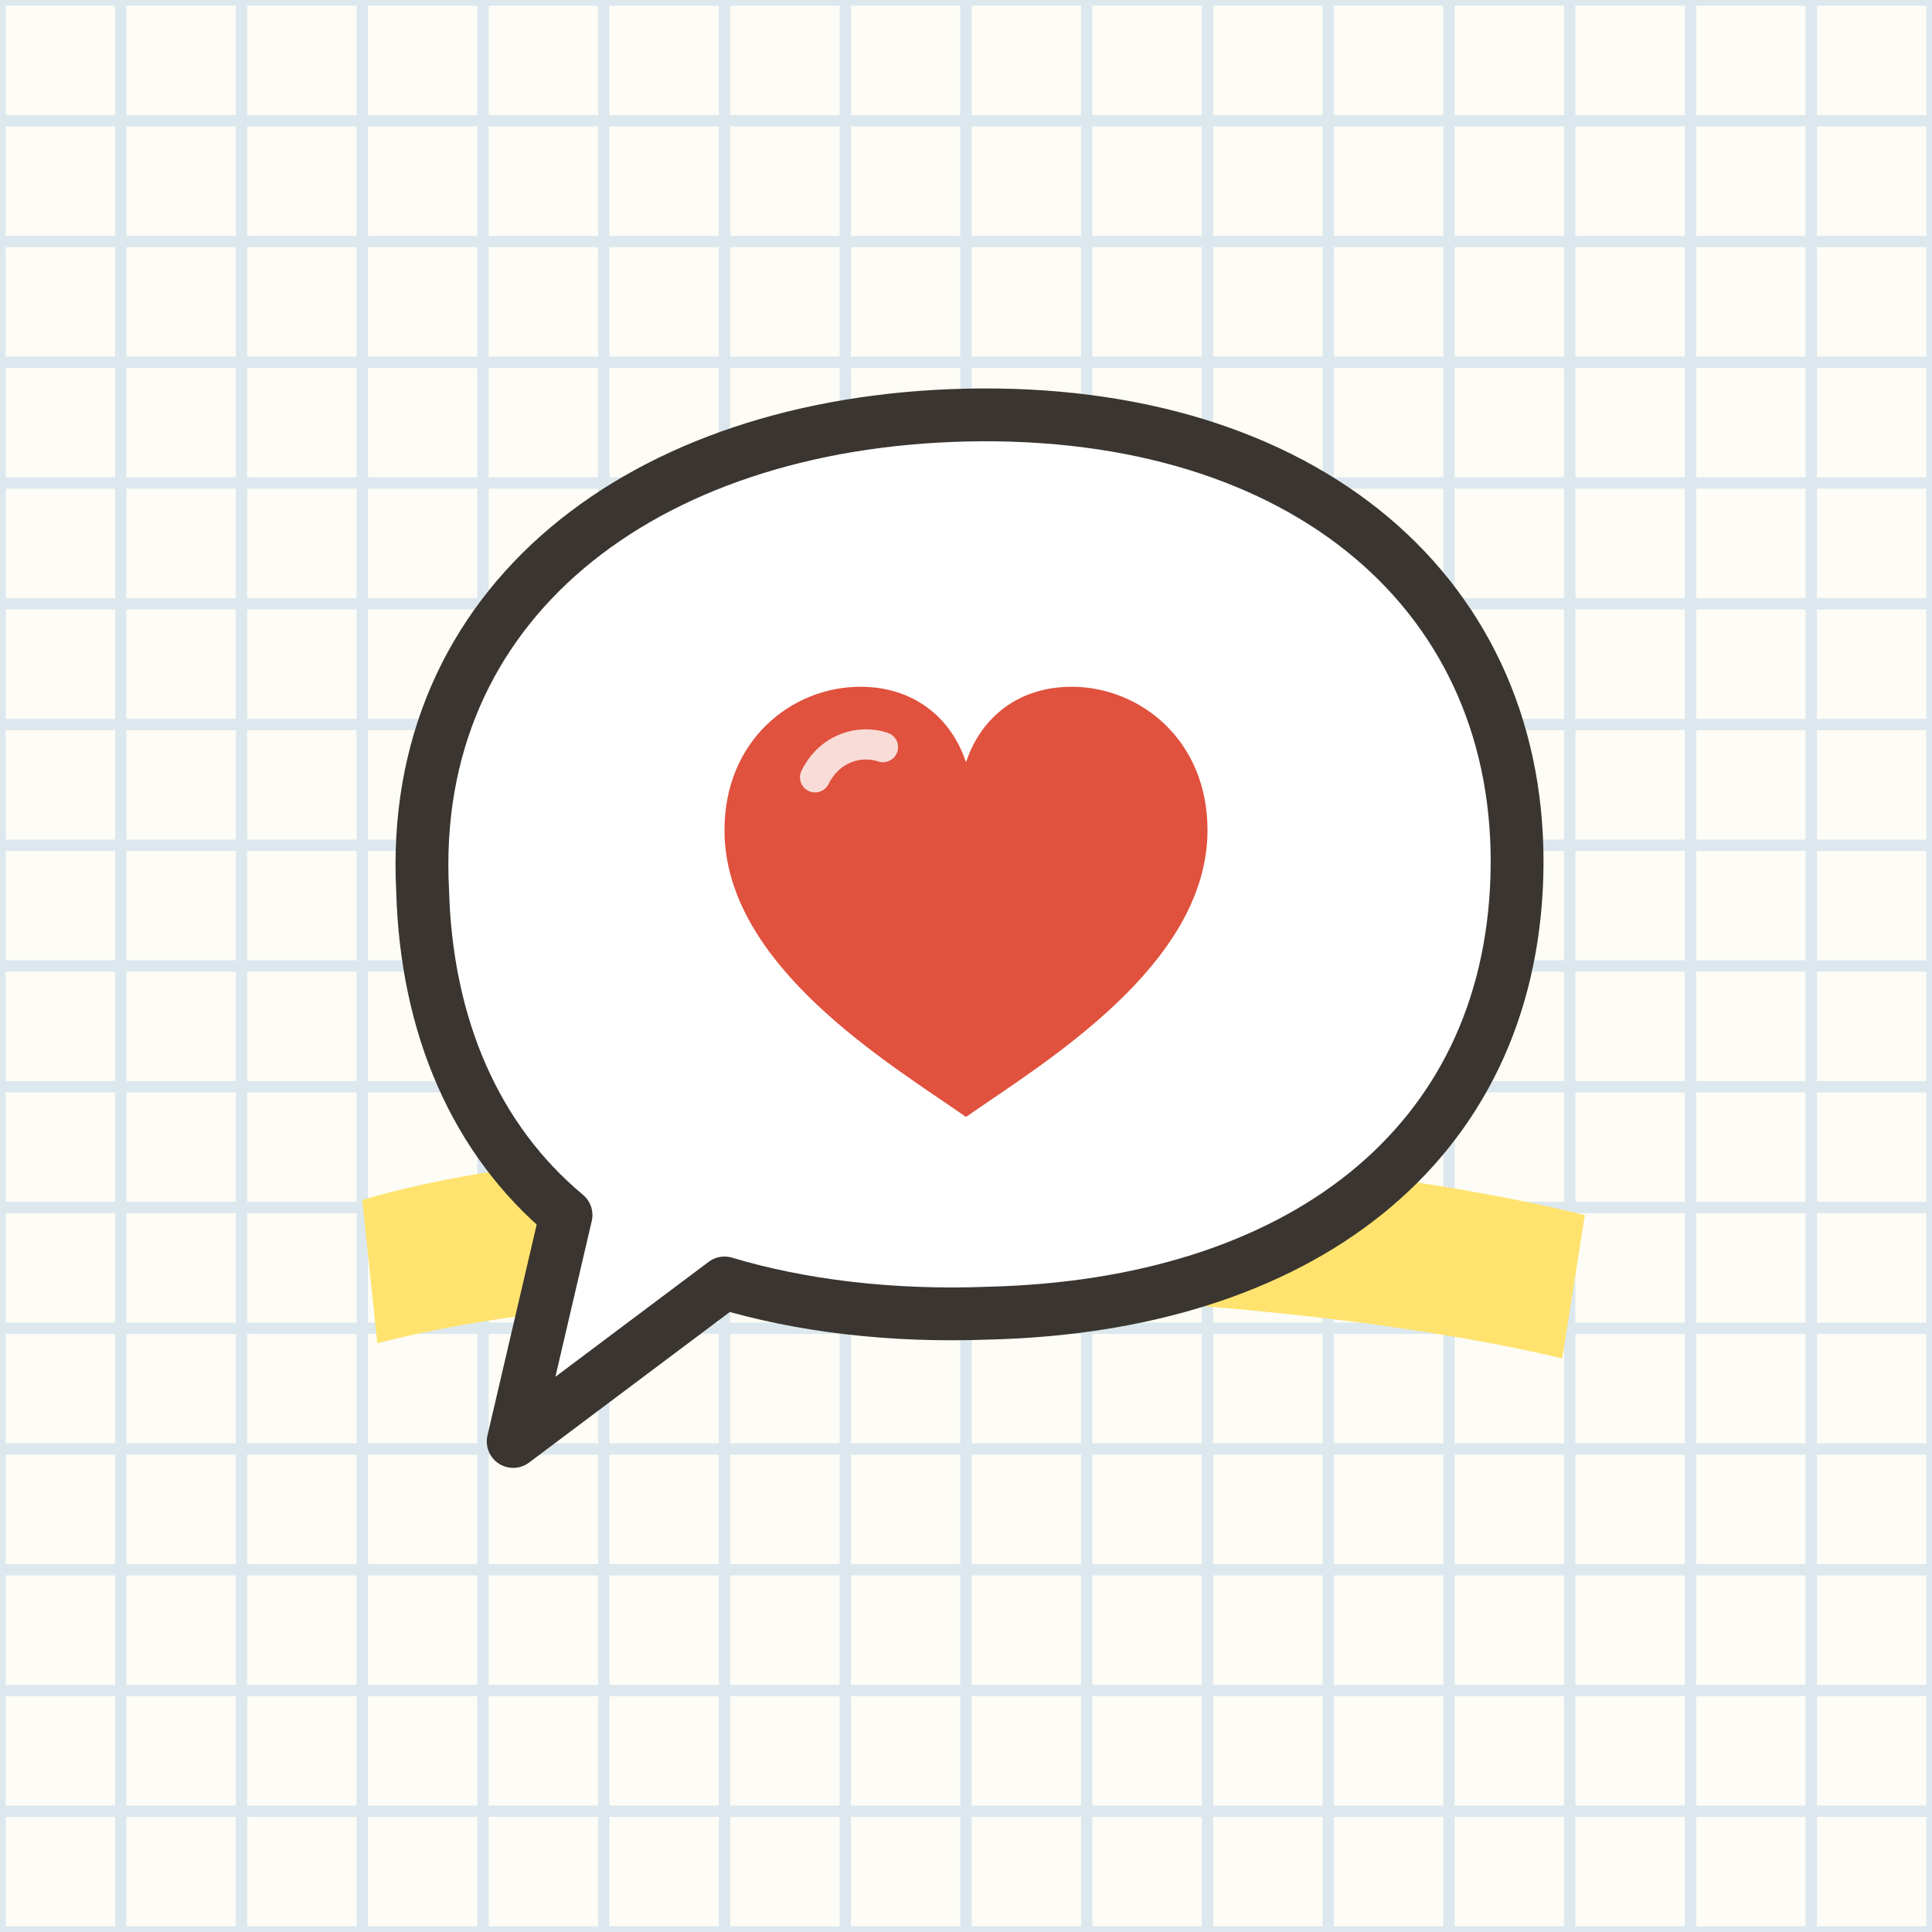
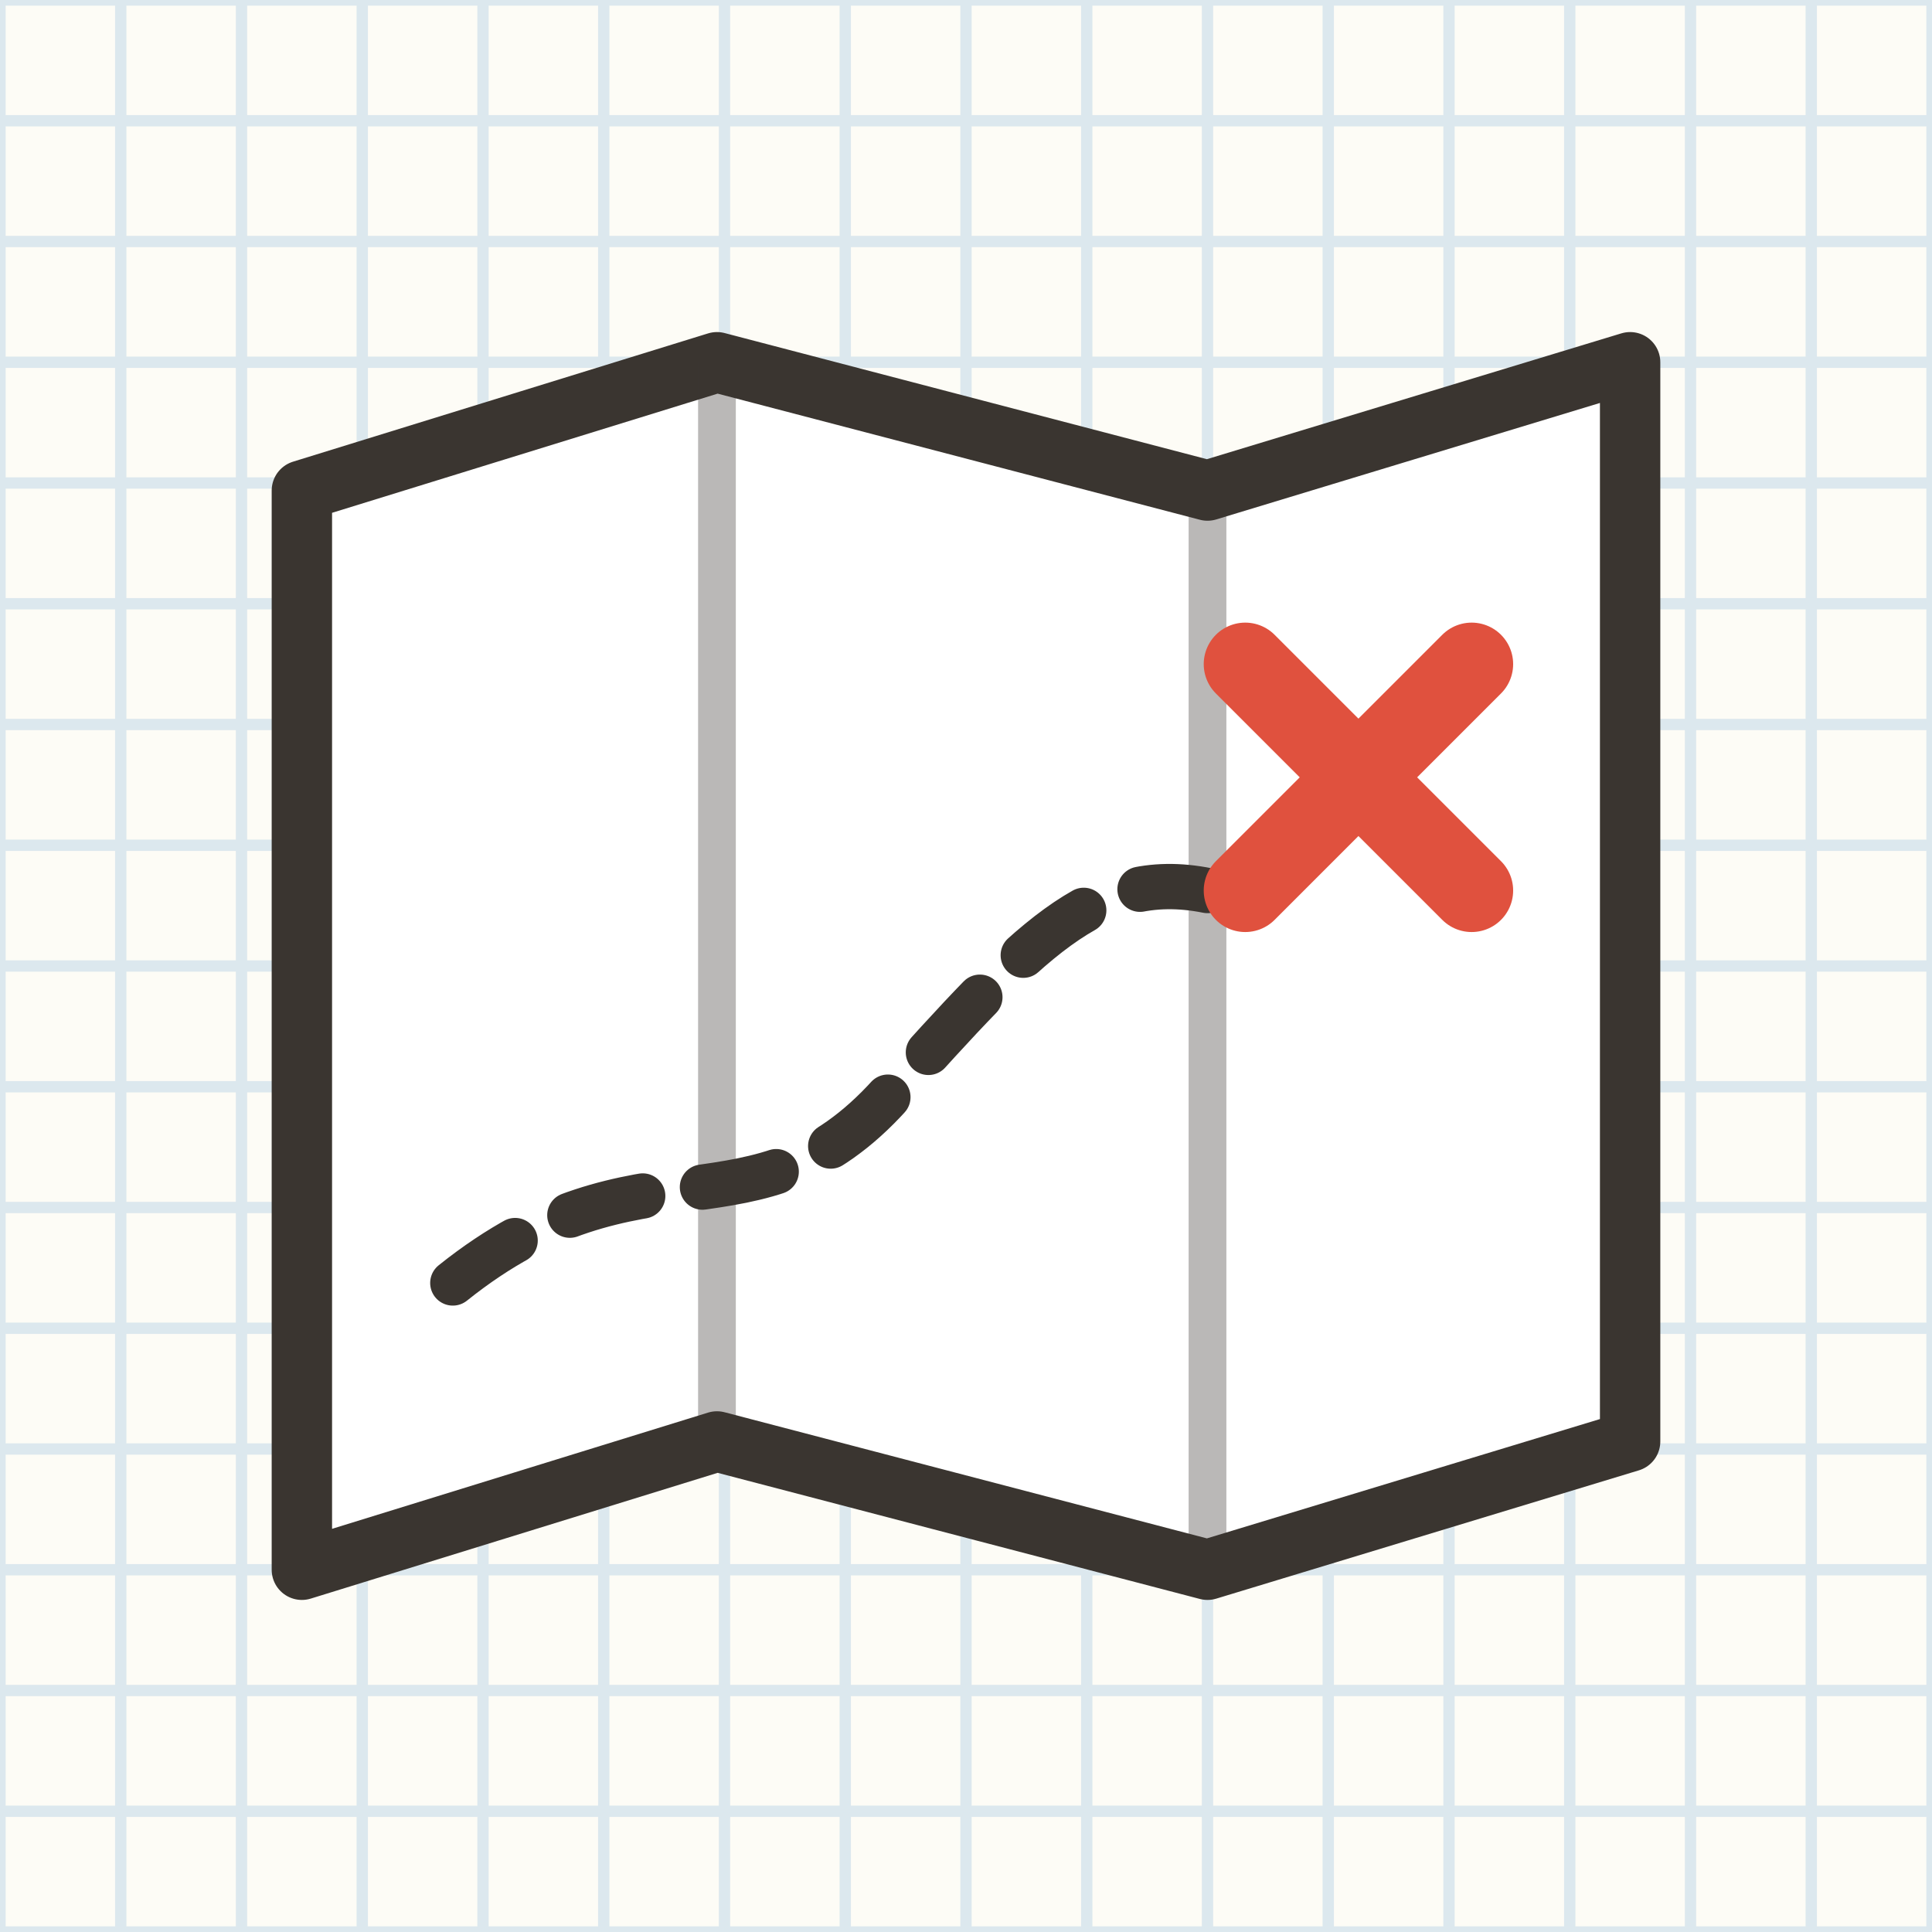
<svg xmlns="http://www.w3.org/2000/svg" viewBox="0 0 512 512">
  <defs>
    <clipPath id="c">
      <rect width="512" height="512" />
    </clipPath>
  </defs>
  <g clip-path="url(#c)">
    <rect width="512" height="512" fill="#FDFCF6" />
    <g stroke="#DCE8EE" stroke-width="3">
      <path d="M0 0V512" />
      <path d="M32 0V512" />
      <path d="M64 0V512" />
      <path d="M96 0V512" />
      <path d="M128 0V512" />
      <path d="M160 0V512" />
      <path d="M192 0V512" />
      <path d="M224 0V512" />
      <path d="M256 0V512" />
      <path d="M288 0V512" />
      <path d="M320 0V512" />
      <path d="M352 0V512" />
      <path d="M384 0V512" />
      <path d="M416 0V512" />
      <path d="M448 0V512" />
      <path d="M480 0V512" />
      <path d="M512 0V512" />
      <path d="M0 0H512" />
      <path d="M0 32H512" />
      <path d="M0 64H512" />
      <path d="M0 96H512" />
      <path d="M0 128H512" />
      <path d="M0 160H512" />
      <path d="M0 192H512" />
      <path d="M0 224H512" />
      <path d="M0 256H512" />
      <path d="M0 288H512" />
      <path d="M0 320H512" />
      <path d="M0 352H512" />
      <path d="M0 384H512" />
      <path d="M0 416H512" />
      <path d="M0 448H512" />
      <path d="M0 480H512" />
      <path d="M0 512H512" />
    </g>
-     <path d="M96 318 C 170 296, 330 300, 420 322 L 414 360 C 330 340, 176 336, 100 356 Z" fill="#FFE36E" />
-     <path d="M112 236 C 108 160, 170 112, 256 110 C 346 108, 404 158, 402 232 C 400 304, 344 346, 262 348 C 236 349, 212 346, 192 340 L 136 382 L 150 322 C 126 302, 113 272, 112 236 Z" fill="#FFFFFF" stroke="#3A3530" stroke-width="14" stroke-linejoin="round" stroke-linecap="round" />
-     <path d="M256 296 C 236 282, 192 256, 192 220 C 192 196, 210 182, 228 182 C 242 182, 252 190, 256 202 C 260 190, 270 182, 284 182 C 302 182, 320 196, 320 220 C 320 256, 276 282, 256 296 Z" fill="#E0513E" />
-     <path d="M216 206 C 220 198, 228 196, 234 198" fill="none" stroke="#fff" stroke-width="8" stroke-linecap="round" opacity=".8" />
+     <g transform="translate(256 256) scale(1.0) translate(-256 -256)">
+       <path d="M80 130 L 190 96 L 320 130 L 432 96 L 432 382 L 320 416 L 190 382 L 80 416 Z" fill="#FFFFFF" stroke="#3A3530" stroke-width="16" stroke-linecap="round" stroke-linejoin="round" />
+       <path d="M190 96 V 382 M320 130 V 416" stroke="#3A3530" stroke-width="10" opacity=".35" />
+       <path d="M120 340 C 170 300, 200 330, 236 290 S 290 230, 320 236" fill="none" stroke="#3A3530" stroke-width="12" stroke-dasharray="20 16" stroke-linecap="round" />
+       <path d="M330 176 L 390 236 M390 176 L 330 236" stroke="#E0513E" stroke-width="22" stroke-linecap="round" />
+     </g>
  </g>
</svg>
